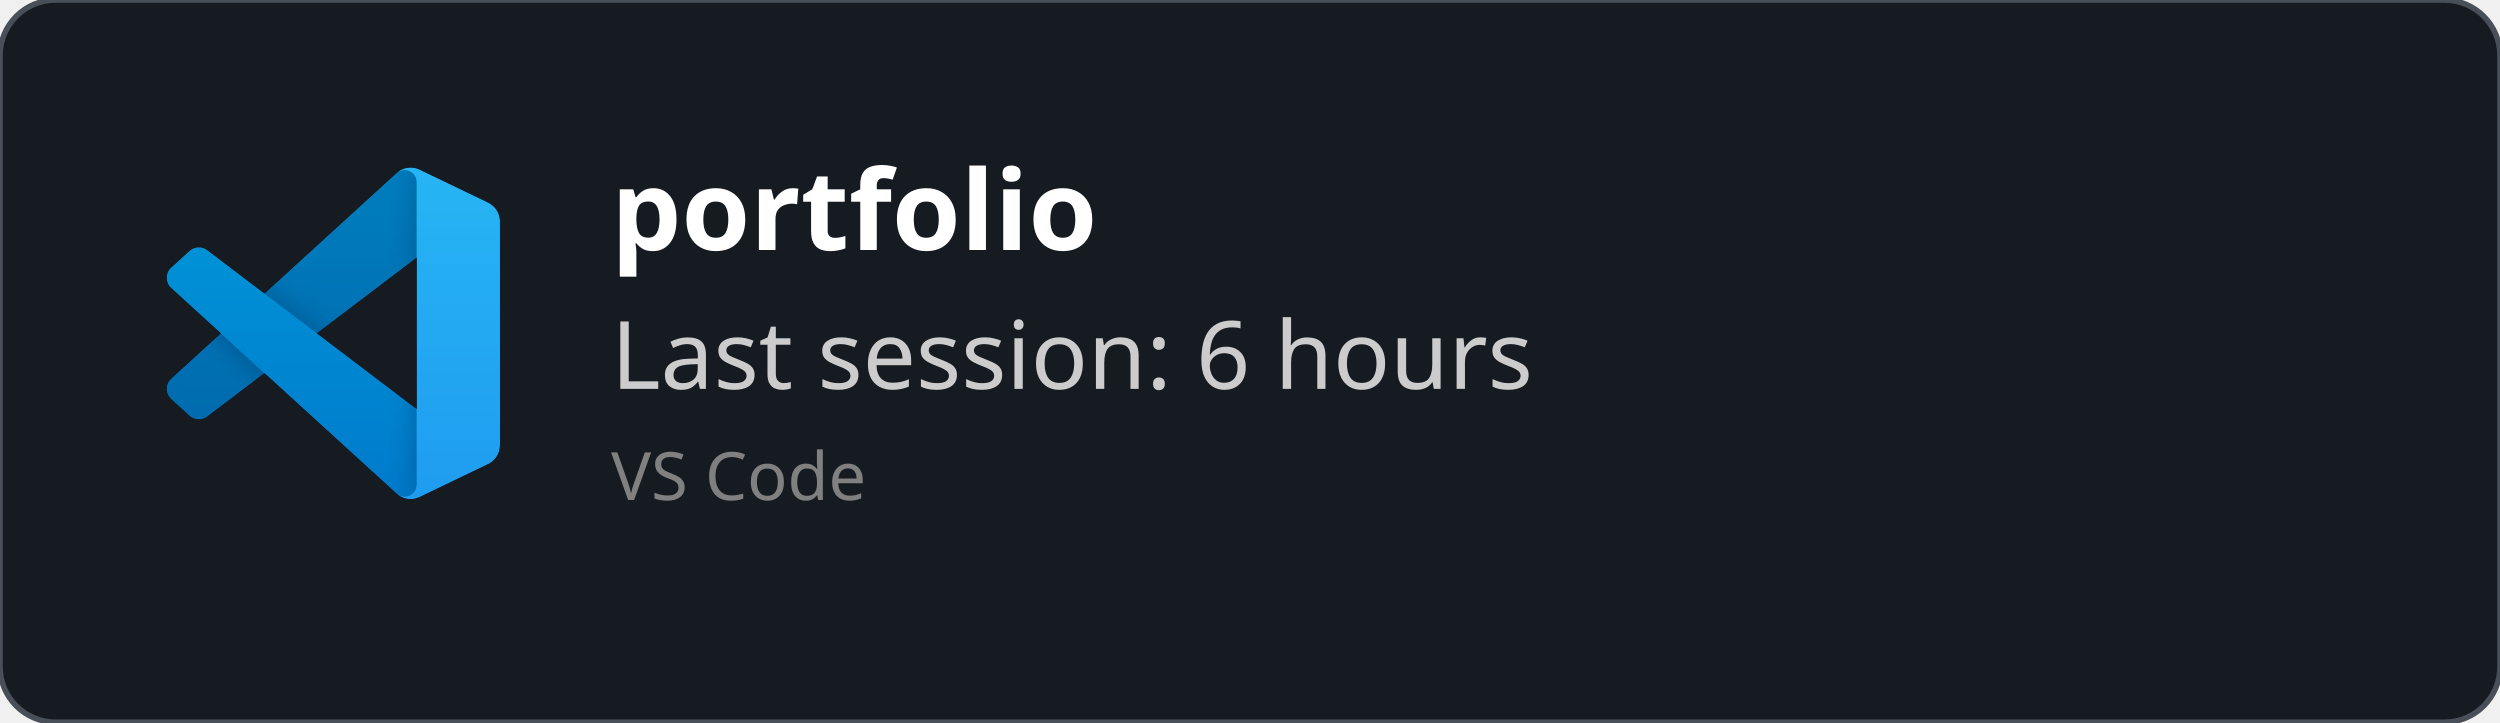
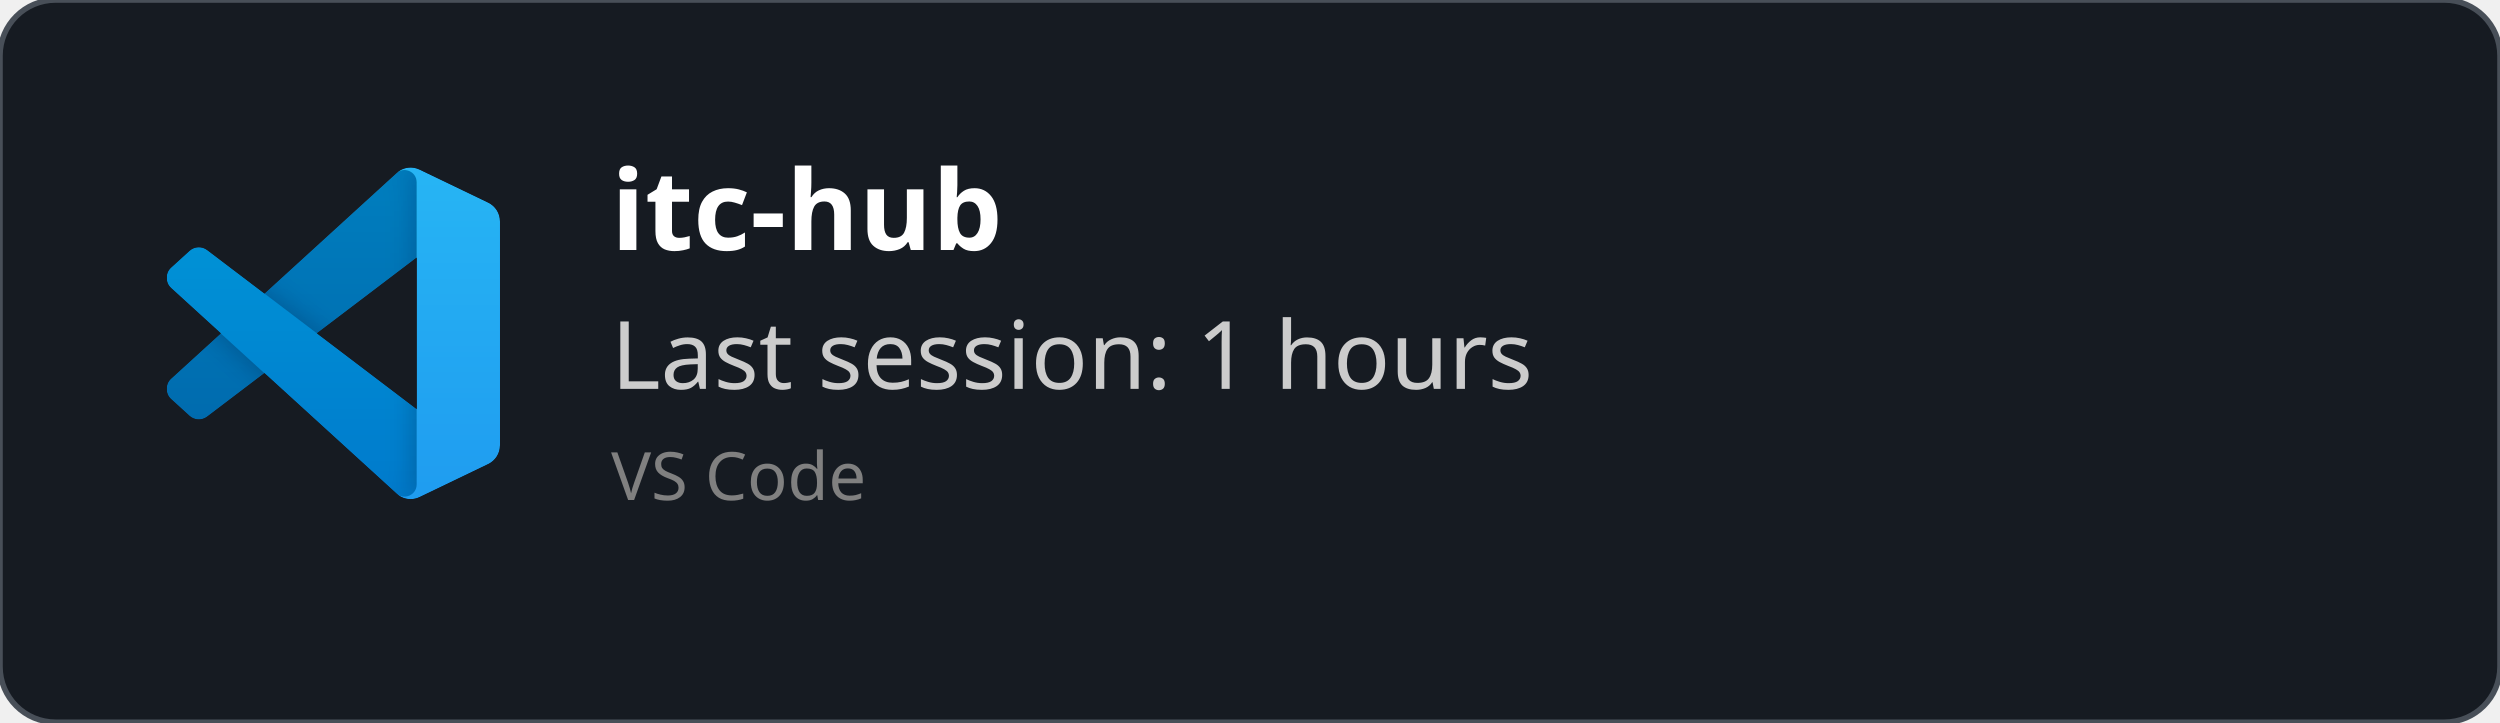
<svg xmlns="http://www.w3.org/2000/svg" width="450" height="130" viewBox="0 0 450 130" fill="none" role="img">
  <style>
    *{
        font-family: 'Segoe UI', Ubuntu, monospace
    }
    </style>
  <defs>
    <clipPath id="horizontalClip" x="20" y="20" width="500" height="200">
      <rect x="90" y="20" width="300" height="50" />
    </clipPath>
  </defs>
  <rect width="450" height="130" fill="rgba(22,27,34)" stroke="#484f58" stroke-width="1" fill-opacity="1" stroke-opacity="1" x="0" y="0" rx="10px" ry="10px">
    </rect>
  <svg width="60" height="60" x="30" y="30" viewBox="0 0 100 100" fill="none" id="vscode">
    <mask id="mask0" mask-type="alpha" maskUnits="userSpaceOnUse" x="0" y="0" width="100" height="100">
      <path fill-rule="evenodd" clip-rule="evenodd" d="M70.912 99.317C72.487 99.931 74.283 99.891 75.873 99.126L96.461 89.22C98.624 88.179 100 85.989 100 83.587V16.413C100 14.011 98.624 11.822 96.461 10.781L75.873 0.874C73.786 -0.13 71.345 0.116 69.513 1.447C69.252 1.637 69.003 1.849 68.769 2.083L29.355 38.041L12.187 25.01C10.589 23.797 8.354 23.896 6.869 25.246L1.363 30.255C-0.453 31.906 -0.455 34.763 1.359 36.417L16.247 50L1.359 63.583C-0.455 65.237 -0.453 68.094 1.363 69.745L6.869 74.754C8.354 76.104 10.589 76.204 12.187 74.99L29.355 61.959L68.769 97.917C69.392 98.541 70.125 99.01 70.912 99.317ZM75.015 27.299L45.109 50L75.015 72.701V27.299Z" fill="white" />
    </mask>
    <g mask="url(#mask0)">
      <path d="M96.461 10.796L75.857 0.876C73.472 -0.273 70.622 0.212 68.75 2.083L1.299 63.583C-0.516 65.237 -0.514 68.094 1.303 69.745L6.813 74.754C8.298 76.104 10.535 76.204 12.134 74.99L93.361 13.37C96.086 11.303 100 13.246 100 16.667V16.427C100 14.027 98.625 11.838 96.461 10.796Z" fill="#0065A9" />
      <g filter="url(#filter0_d)">
        <path d="M96.461 89.204L75.857 99.124C73.472 100.273 70.622 99.788 68.75 97.917L1.299 36.417C-0.516 34.763 -0.514 31.906 1.303 30.255L6.813 25.246C8.298 23.896 10.535 23.796 12.134 25.009L93.361 86.63C96.086 88.697 100 86.754 100 83.333V83.573C100 85.974 98.625 88.162 96.461 89.204Z" fill="#007ACC" />
      </g>
      <g filter="url(#filter1_d)">
        <path d="M75.858 99.126C73.472 100.274 70.622 99.788 68.75 97.917C71.056 100.223 75 98.59 75 95.328V4.672C75 1.41 71.056 -0.223 68.75 2.083C70.622 0.211 73.472 -0.274 75.858 0.874L96.459 10.781C98.623 11.822 100 14.011 100 16.413V83.587C100 85.989 98.623 88.179 96.459 89.22L75.858 99.126Z" fill="#1F9CF0" />
      </g>
      <g style="mix-blend-mode:overlay" opacity="0.25">
        <path fill-rule="evenodd" clip-rule="evenodd" d="M70.851 99.317C72.426 99.931 74.222 99.891 75.812 99.126L96.4 89.22C98.563 88.179 99.939 85.989 99.939 83.587V16.413C99.939 14.011 98.564 11.822 96.4 10.781L75.812 0.874C73.725 -0.13 71.284 0.116 69.453 1.447C69.191 1.637 68.942 1.849 68.708 2.083L29.294 38.041L12.126 25.01C10.528 23.796 8.293 23.896 6.809 25.246L1.302 30.255C-0.513 31.906 -0.515 34.763 1.298 36.417L16.186 50L1.298 63.583C-0.515 65.237 -0.513 68.094 1.302 69.745L6.809 74.754C8.293 76.104 10.528 76.204 12.126 74.99L29.294 61.959L68.708 97.917C69.332 98.54 70.064 99.01 70.851 99.317ZM74.954 27.299L45.048 50L74.954 72.701V27.299Z" fill="url(#paint0_linear)" />
      </g>
    </g>
    <defs>
      <filter id="filter0_d" x="-8.394" y="15.829" width="116.727" height="92.246" filterUnits="userSpaceOnUse" color-interpolation-filters="sRGB">
        <feFlood flood-opacity="0" result="BackgroundImageFix" />
        <feColorMatrix in="SourceAlpha" type="matrix" values="0 0 0 0 0 0 0 0 0 0 0 0 0 0 0 0 0 0 127 0" />
        <feOffset />
        <feGaussianBlur stdDeviation="4.167" />
        <feColorMatrix type="matrix" values="0 0 0 0 0 0 0 0 0 0 0 0 0 0 0 0 0 0 0.25 0" />
        <feBlend mode="overlay" in2="BackgroundImageFix" result="effect1_dropShadow" />
        <feBlend mode="normal" in="SourceGraphic" in2="effect1_dropShadow" result="shape" />
      </filter>
      <filter id="filter1_d" x="60.417" y="-8.076" width="47.917" height="116.151" filterUnits="userSpaceOnUse" color-interpolation-filters="sRGB">
        <feFlood flood-opacity="0" result="BackgroundImageFix" />
        <feColorMatrix in="SourceAlpha" type="matrix" values="0 0 0 0 0 0 0 0 0 0 0 0 0 0 0 0 0 0 127 0" />
        <feOffset />
        <feGaussianBlur stdDeviation="4.167" />
        <feColorMatrix type="matrix" values="0 0 0 0 0 0 0 0 0 0 0 0 0 0 0 0 0 0 0.25 0" />
        <feBlend mode="overlay" in2="BackgroundImageFix" result="effect1_dropShadow" />
        <feBlend mode="normal" in="SourceGraphic" in2="effect1_dropShadow" result="shape" />
      </filter>
      <linearGradient id="paint0_linear" x1="49.939" y1="0.258" x2="49.939" y2="99.742" gradientUnits="userSpaceOnUse">
        <stop stop-color="white" />
        <stop offset="1" stop-color="white" stop-opacity="0" />
      </linearGradient>
    </defs>
  </svg>
  <text x="110" y="45" font-size="20" clip-path="url(#horizontalClip)" font-weight="bold" font-family="Ubuntu" fill="white">
-     portfolio
+     itc-hub
    </text>
  <text x="110" y="70" font-size="17px" font-family="Ubuntu" fill="#ccc">
-     Last session: 6 hours
+     Last session: 1 hours
    </text>
  <text x="110" y="90" font-size="12px" font-family="Ubuntu" fill="grey">
    VS Code
    </text>
</svg>
